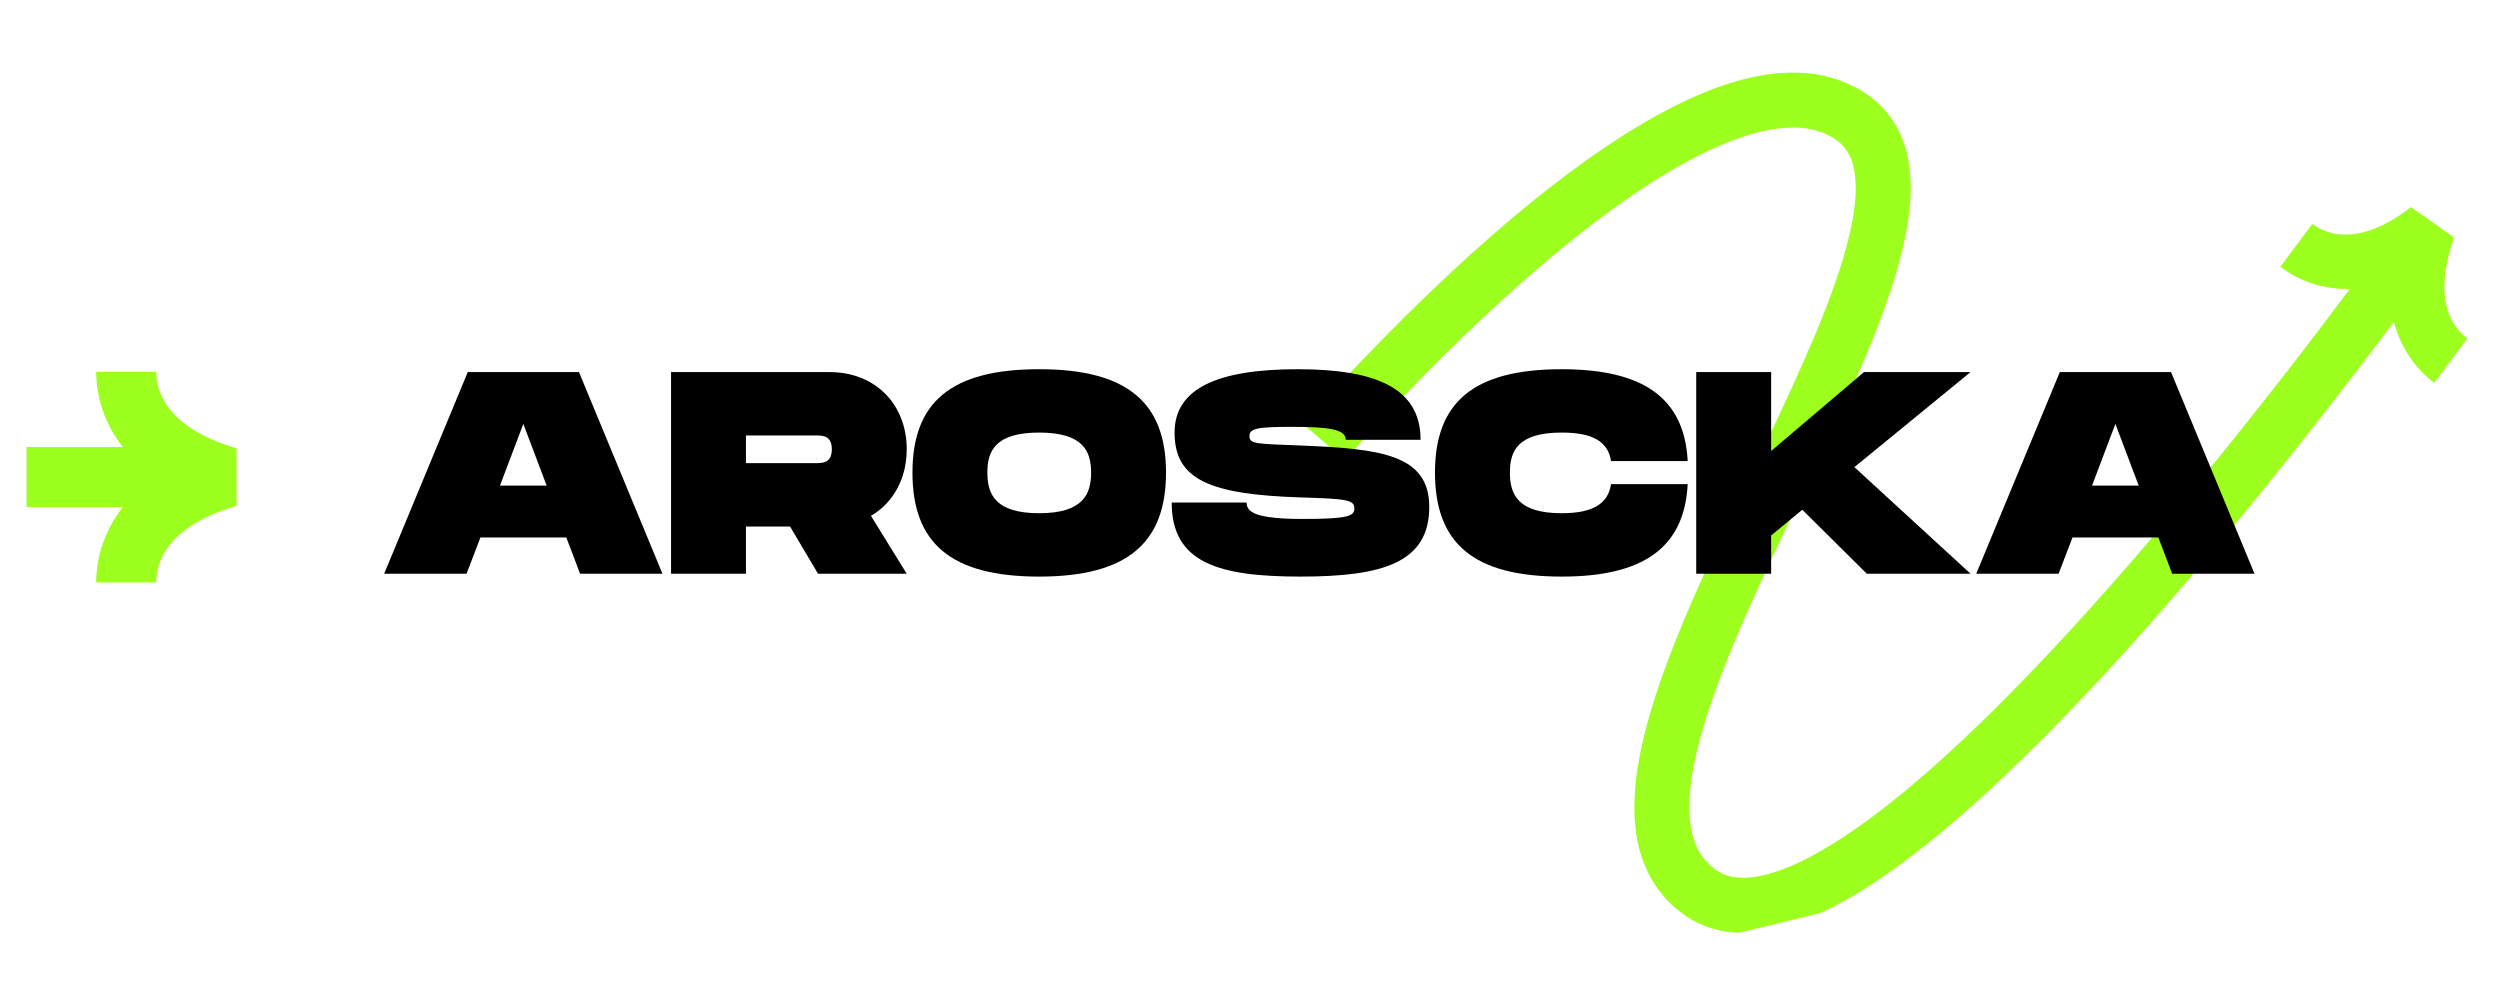
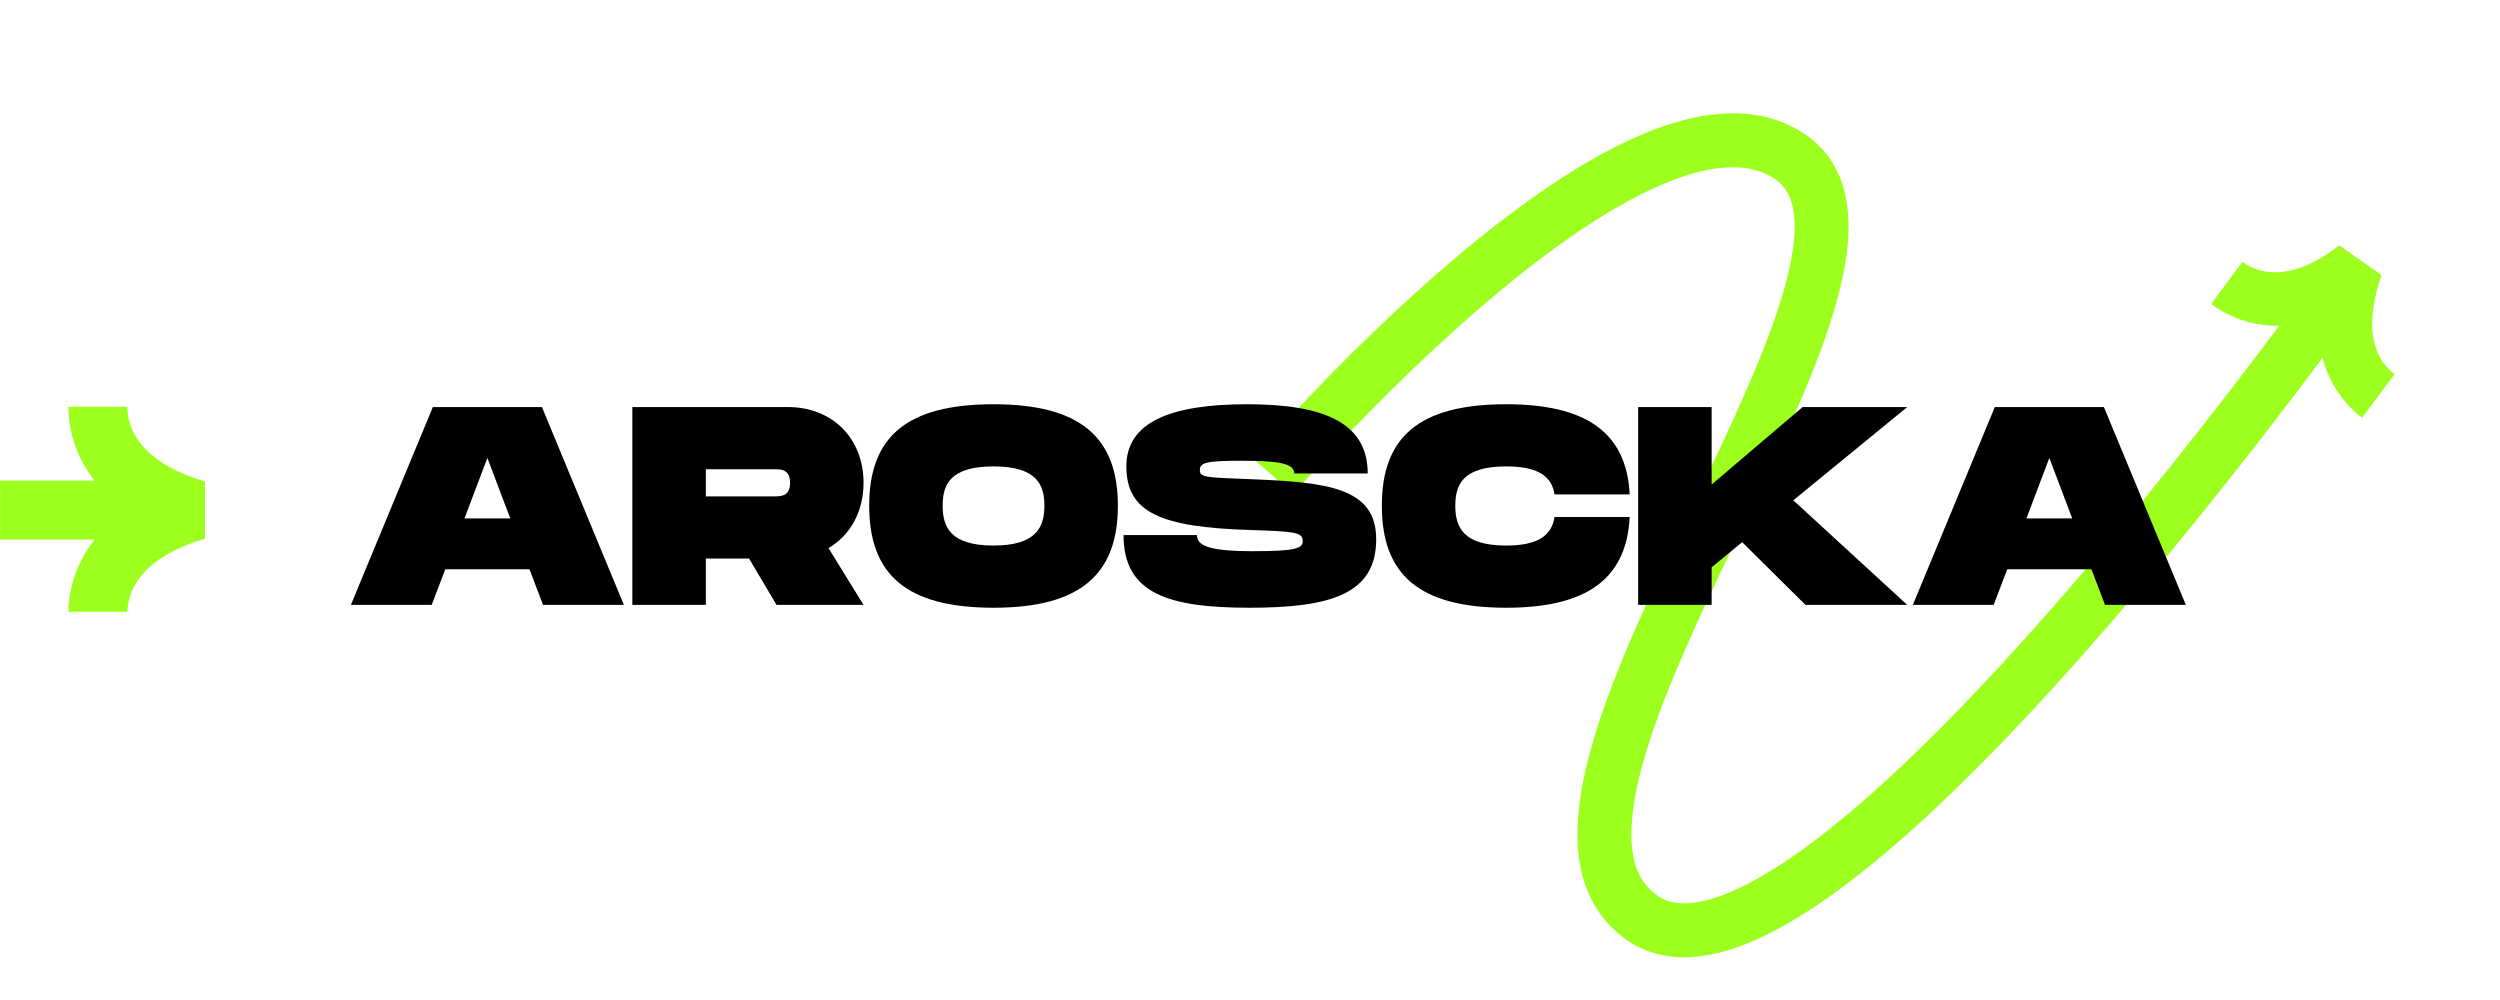
- <svg xmlns="http://www.w3.org/2000/svg" width="150" zoomAndPan="magnify" viewBox="0 0 112.5 45" height="60" preserveAspectRatio="xMidYMid meet" version="1.0">
+ <svg xmlns="http://www.w3.org/2000/svg" width="500" zoomAndPan="magnify" viewBox="0 0 375 150" height="200" preserveAspectRatio="xMidYMid meet" version="1.0">
  <defs>
    <g />
-     <clipPath id="0db141eb1b">
-       <path d="M 58 3 L 112 3 L 112 42 L 58 42 Z M 58 3 " clip-rule="nonzero" />
+     <clipPath id="354b152f53">
+       <path d="M 187 16 L 360 16 L 360 144 L 187 144 Z M 187 16 " clip-rule="nonzero" />
    </clipPath>
-     <clipPath id="22dc9dd6f3">
-       <path d="M 56.18 8.914 L 106.977 -3.398 L 115.773 32.883 L 64.977 45.195 Z M 56.18 8.914 " clip-rule="nonzero" />
+     <clipPath id="83d0569471">
+       <path d="M 179.82 35.449 L 346.008 -4.832 L 374.984 114.707 L 208.793 154.988 Z M 179.82 35.449 " clip-rule="nonzero" />
    </clipPath>
-     <clipPath id="82e7eb4770">
-       <path d="M 56.18 8.914 L 106.977 -3.398 L 115.773 32.883 L 64.977 45.195 Z M 56.18 8.914 " clip-rule="nonzero" />
+     <clipPath id="0b86724bb9">
+       <path d="M 179.82 35.449 L 346.008 -4.832 L 374.984 114.707 L 208.793 154.988 Z M 179.82 35.449 " clip-rule="nonzero" />
    </clipPath>
-     <clipPath id="c9492877f5">
-       <path d="M 1.195 16.73 L 10.902 16.73 L 10.902 26.438 L 1.195 26.438 Z M 1.195 16.73 " clip-rule="nonzero" />
+     <clipPath id="1299eb92a1">
+       <path d="M 0 61.02 L 30.75 61.02 L 30.75 91.77 L 0 91.77 Z M 0 61.02 " clip-rule="nonzero" />
    </clipPath>
  </defs>
-   <g clip-path="url(#0db141eb1b)">
-     <g clip-path="url(#22dc9dd6f3)">
-       <g clip-path="url(#82e7eb4770)">
-         <path fill="#9cff1e" d="M 110.109 13.836 C 110.301 14.559 110.699 14.988 111.027 15.23 C 110.535 15.898 110.035 16.566 109.535 17.23 C 108.992 16.82 108.109 15.949 107.723 14.484 C 106.805 15.715 105.875 16.934 104.934 18.145 C 103.863 19.527 102.773 20.898 101.668 22.258 C 100.566 23.617 99.441 24.965 98.301 26.297 C 97.156 27.629 95.992 28.941 94.801 30.238 C 93.609 31.527 92.387 32.801 91.121 34.035 C 89.859 35.273 88.551 36.477 87.168 37.613 C 85.781 38.746 84.328 39.828 82.672 40.715 C 81.84 41.152 80.953 41.547 79.957 41.789 C 79.453 41.906 78.922 41.984 78.355 41.977 C 78.074 41.973 77.785 41.941 77.496 41.891 C 77.203 41.832 76.91 41.746 76.629 41.633 C 76.348 41.516 76.078 41.367 75.824 41.195 C 75.598 41.02 75.367 40.859 75.164 40.648 C 74.953 40.453 74.773 40.223 74.594 39.992 C 74.512 39.875 74.434 39.75 74.355 39.629 C 74.316 39.57 74.281 39.504 74.25 39.441 L 74.156 39.25 C 73.906 38.738 73.738 38.199 73.656 37.68 L 73.621 37.48 L 73.602 37.289 C 73.59 37.16 73.574 37.027 73.562 36.898 C 73.555 36.648 73.539 36.391 73.551 36.145 C 73.57 35.148 73.727 34.207 73.938 33.301 C 74.148 32.398 74.418 31.527 74.711 30.672 C 75.305 28.969 76.004 27.336 76.73 25.73 C 77.457 24.125 78.215 22.551 78.965 20.98 C 79.719 19.41 80.465 17.848 81.156 16.277 C 81.848 14.711 82.496 13.129 82.965 11.551 C 83.195 10.762 83.379 9.973 83.465 9.211 L 83.488 8.934 L 83.5 8.793 L 83.504 8.656 C 83.504 8.566 83.508 8.473 83.508 8.387 L 83.496 8.125 C 83.473 7.785 83.414 7.465 83.32 7.195 C 83.215 6.934 83.078 6.715 82.902 6.531 C 82.855 6.488 82.816 6.438 82.758 6.398 L 82.68 6.336 C 82.652 6.316 82.633 6.293 82.594 6.273 C 82.531 6.234 82.465 6.195 82.402 6.152 L 82.195 6.047 C 81.918 5.918 81.617 5.832 81.293 5.781 C 80.973 5.73 80.625 5.73 80.27 5.758 C 79.555 5.809 78.805 6.012 78.062 6.281 C 77.32 6.559 76.582 6.906 75.859 7.301 C 74.41 8.094 73.016 9.055 71.664 10.082 C 70.316 11.113 69.012 12.219 67.742 13.371 C 66.473 14.523 65.234 15.715 64.027 16.945 C 63.426 17.559 62.832 18.18 62.246 18.809 C 61.953 19.121 61.66 19.438 61.371 19.758 C 61.086 20.074 60.793 20.398 60.527 20.707 L 58.648 19.094 C 58.949 18.746 59.238 18.426 59.539 18.094 C 59.836 17.766 60.133 17.441 60.434 17.121 C 61.035 16.477 61.645 15.84 62.266 15.211 C 63.5 13.953 64.77 12.727 66.078 11.535 C 67.391 10.348 68.746 9.199 70.164 8.113 C 71.586 7.031 73.066 6.008 74.672 5.129 C 75.48 4.691 76.32 4.289 77.207 3.957 C 78.102 3.637 79.047 3.371 80.074 3.289 C 80.586 3.254 81.113 3.25 81.656 3.332 C 82.191 3.414 82.734 3.57 83.246 3.809 C 83.375 3.871 83.5 3.934 83.625 4 L 83.984 4.227 C 84.043 4.258 84.102 4.309 84.16 4.355 L 84.34 4.496 C 84.461 4.586 84.566 4.695 84.676 4.805 C 85.105 5.246 85.434 5.785 85.637 6.336 C 85.84 6.887 85.93 7.434 85.965 7.961 L 85.984 8.352 C 85.984 8.48 85.98 8.609 85.977 8.734 L 85.973 8.926 L 85.957 9.109 L 85.926 9.48 C 85.812 10.453 85.594 11.367 85.336 12.25 C 84.816 14.008 84.133 15.656 83.422 17.277 C 82.707 18.895 81.953 20.477 81.199 22.047 C 80.445 23.621 79.691 25.184 78.984 26.75 C 78.273 28.32 77.602 29.895 77.051 31.48 C 76.777 32.273 76.531 33.07 76.348 33.863 C 76.16 34.652 76.039 35.441 76.023 36.188 C 76.012 36.379 76.031 36.555 76.031 36.738 C 76.039 36.824 76.051 36.91 76.059 37 L 76.074 37.129 L 76.098 37.254 C 76.148 37.594 76.25 37.895 76.379 38.164 L 76.43 38.266 C 76.445 38.301 76.461 38.332 76.484 38.363 C 76.523 38.422 76.562 38.484 76.602 38.547 C 76.695 38.656 76.777 38.777 76.891 38.871 C 76.984 38.98 77.117 39.062 77.23 39.16 C 77.34 39.234 77.453 39.293 77.574 39.348 C 77.695 39.395 77.824 39.43 77.957 39.461 C 78.098 39.484 78.242 39.5 78.395 39.5 C 78.703 39.508 79.039 39.461 79.383 39.379 C 80.078 39.215 80.805 38.906 81.512 38.527 C 82.93 37.77 84.293 36.77 85.598 35.699 C 86.906 34.625 88.168 33.465 89.395 32.27 C 90.621 31.066 91.812 29.824 92.98 28.559 C 94.152 27.289 95.297 25.996 96.422 24.684 C 97.547 23.371 98.656 22.043 99.75 20.699 C 100.84 19.355 101.918 17.996 102.98 16.629 C 103.91 15.43 104.828 14.223 105.738 13.004 C 104.23 13.039 103.156 12.418 102.613 12.008 C 103.094 11.367 103.574 10.723 104.051 10.078 C 104.379 10.32 104.906 10.582 105.645 10.555 C 106.379 10.531 107.336 10.219 108.492 9.32 L 110.434 10.688 C 109.938 12.113 109.922 13.113 110.109 13.836 Z M 110.109 13.836 " fill-opacity="1" fill-rule="nonzero" />
+   <g clip-path="url(#354b152f53)">
+     <g clip-path="url(#83d0569471)">
+       <g clip-path="url(#0b86724bb9)">
+         <path fill="#9cff1e" d="M 356.191 51.566 C 356.812 53.926 358.117 55.332 359.191 56.121 C 357.574 58.312 355.949 60.488 354.312 62.66 C 352.535 61.32 349.641 58.48 348.375 53.691 C 345.375 57.707 342.336 61.695 339.266 65.656 C 335.754 70.176 332.195 74.664 328.586 79.109 C 324.973 83.559 321.305 87.961 317.566 92.316 C 313.828 96.668 310.02 100.969 306.121 105.199 C 302.219 109.426 298.23 113.586 294.094 117.629 C 289.961 121.672 285.688 125.602 281.16 129.32 C 276.621 133.023 271.867 136.559 266.453 139.465 C 263.738 140.898 260.84 142.184 257.57 142.977 C 255.934 143.359 254.191 143.617 252.344 143.59 C 251.422 143.578 250.477 143.48 249.523 143.312 C 248.57 143.121 247.621 142.844 246.695 142.469 C 245.773 142.082 244.887 141.602 244.066 141.039 C 243.324 140.469 242.57 139.938 241.91 139.246 C 241.207 138.613 240.625 137.855 240.035 137.109 C 239.773 136.715 239.52 136.316 239.266 135.918 C 239.133 135.719 239.02 135.512 238.918 135.305 L 238.602 134.676 C 237.793 133 237.246 131.242 236.977 129.535 L 236.863 128.891 L 236.793 128.258 C 236.75 127.836 236.699 127.41 236.668 126.988 C 236.645 126.164 236.582 125.32 236.625 124.516 C 236.695 121.258 237.199 118.18 237.891 115.223 C 238.586 112.266 239.461 109.414 240.426 106.625 C 242.359 101.051 244.645 95.715 247.02 90.465 C 249.398 85.215 251.883 80.059 254.34 74.926 C 256.797 69.793 259.238 64.684 261.504 59.551 C 263.758 54.422 265.879 49.254 267.41 44.086 C 268.168 41.508 268.766 38.926 269.051 36.445 L 269.129 35.527 L 269.168 35.07 L 269.176 34.625 C 269.18 34.328 269.195 34.027 269.195 33.738 L 269.156 32.883 C 269.074 31.77 268.887 30.73 268.57 29.852 C 268.234 28.984 267.789 28.277 267.207 27.68 C 267.059 27.531 266.926 27.367 266.738 27.246 L 266.48 27.043 C 266.395 26.973 266.324 26.898 266.207 26.836 C 265.992 26.707 265.781 26.57 265.57 26.434 L 264.898 26.094 C 263.988 25.676 263.004 25.387 261.949 25.223 C 260.895 25.055 259.758 25.059 258.598 25.141 C 256.266 25.316 253.812 25.977 251.383 26.855 C 248.953 27.758 246.543 28.902 244.172 30.188 C 239.438 32.781 234.875 35.922 230.465 39.285 C 226.051 42.656 221.781 46.277 217.629 50.043 C 213.477 53.809 209.43 57.715 205.488 61.727 C 203.516 63.734 201.57 65.766 199.652 67.824 C 198.695 68.852 197.742 69.887 196.801 70.926 C 195.863 71.957 194.91 73.023 194.031 74.039 L 187.895 68.762 C 188.879 67.625 189.828 66.57 190.805 65.492 C 191.773 64.422 192.75 63.359 193.734 62.305 C 195.703 60.195 197.695 58.113 199.715 56.055 C 203.758 51.941 207.91 47.93 212.195 44.043 C 216.484 40.156 220.91 36.402 225.551 32.855 C 230.195 29.316 235.039 25.965 240.301 23.082 C 242.938 21.652 245.68 20.34 248.59 19.258 C 251.512 18.207 254.602 17.34 257.961 17.074 C 259.637 16.953 261.367 16.945 263.129 17.215 C 264.891 17.484 266.664 17.988 268.34 18.77 C 268.75 18.977 269.164 19.18 269.57 19.398 L 270.742 20.133 C 270.934 20.246 271.133 20.41 271.328 20.559 L 271.91 21.02 C 272.305 21.309 272.652 21.676 273.008 22.035 C 274.414 23.469 275.484 25.238 276.16 27.035 C 276.812 28.84 277.105 30.633 277.23 32.355 L 277.285 33.633 C 277.289 34.055 277.273 34.465 277.266 34.883 L 277.25 35.504 L 277.199 36.113 L 277.098 37.324 C 276.73 40.504 276.02 43.488 275.176 46.371 C 273.465 52.133 271.234 57.523 268.906 62.816 C 266.57 68.109 264.102 73.281 261.637 78.422 C 259.176 83.562 256.715 88.672 254.391 93.805 C 252.07 98.93 249.871 104.082 248.07 109.273 C 247.176 111.867 246.379 114.469 245.773 117.059 C 245.16 119.645 244.766 122.223 244.715 124.664 C 244.68 125.281 244.734 125.863 244.746 126.457 C 244.766 126.75 244.805 127.031 244.832 127.316 L 244.875 127.746 L 244.953 128.152 C 245.117 129.262 245.453 130.246 245.879 131.129 L 246.039 131.457 C 246.09 131.57 246.145 131.68 246.219 131.773 C 246.352 131.973 246.477 132.172 246.602 132.375 C 246.91 132.734 247.176 133.129 247.547 133.441 C 247.859 133.797 248.297 134.066 248.664 134.379 C 249.023 134.621 249.395 134.82 249.781 134.988 C 250.18 135.145 250.598 135.27 251.043 135.363 C 251.496 135.438 251.965 135.492 252.469 135.5 C 253.473 135.512 254.574 135.367 255.703 135.105 C 257.977 134.555 260.348 133.547 262.66 132.316 C 267.297 129.836 271.754 126.562 276.027 123.062 C 280.305 119.551 284.426 115.762 288.438 111.84 C 292.445 107.918 296.348 103.855 300.172 99.711 C 303.996 95.566 307.742 91.332 311.426 87.043 C 315.109 82.754 318.73 78.402 322.305 74.008 C 325.875 69.609 329.395 65.172 332.871 60.691 C 335.914 56.773 338.922 52.824 341.891 48.848 C 336.957 48.961 333.445 46.922 331.668 45.586 C 333.246 43.488 334.816 41.387 336.375 39.277 C 337.445 40.07 339.164 40.918 341.578 40.836 C 343.984 40.762 347.117 39.738 350.895 36.797 L 357.246 41.273 C 355.625 45.926 355.57 49.203 356.191 51.566 Z M 356.191 51.566 " fill-opacity="1" fill-rule="nonzero" />
      </g>
    </g>
  </g>
-   <g clip-path="url(#c9492877f5)">
-     <path fill="#9cff1e" d="M 10.645 20.172 L 10.645 22.766 C 7.5 23.684 7.031 25.316 7.031 26.207 L 4.328 26.207 C 4.328 25.461 4.5 24.117 5.531 22.82 L 1.195 22.82 L 1.195 20.117 L 5.531 20.117 C 4.5 18.82 4.328 17.473 4.328 16.73 L 7.031 16.73 C 7.031 17.621 7.5 19.25 10.645 20.172 Z M 10.645 20.172 " fill-opacity="1" fill-rule="nonzero" />
+   <g clip-path="url(#1299eb92a1)">
+     <path fill="#9cff1e" d="M 30.918 72.27 L 30.918 80.754 C 20.637 83.762 19.102 89.094 19.102 92.004 L 10.258 92.004 C 10.258 89.574 10.82 85.176 14.195 80.934 L 0.012 80.934 L 0.012 72.09 L 14.195 72.09 C 10.82 67.848 10.258 63.449 10.258 61.02 L 19.102 61.02 C 19.102 63.93 20.637 69.262 30.918 72.27 Z M 30.918 72.27 " fill-opacity="1" fill-rule="nonzero" />
  </g>
  <g fill="#000000" fill-opacity="1">
-     <g transform="translate(17.15883, 25.81775)">
+     <g transform="translate(52.20781, 90.73389)">
      <g>
-         <path d="M 0.129 0 L 3.836 0 L 4.461 -1.633 L 8.324 -1.633 L 8.945 0 L 12.652 0 L 8.895 -9.074 L 3.891 -9.074 Z M 5.34 -3.965 L 6.391 -6.742 L 7.441 -3.965 Z M 5.34 -3.965 " />
+         <path d="M 0.426 0 L 12.547 0 L 14.582 -5.34 L 27.215 -5.34 L 29.25 0 L 41.375 0 L 29.082 -29.676 L 12.719 -29.676 Z M 17.465 -12.973 L 20.898 -22.043 L 24.332 -12.973 Z M 17.465 -12.973 " />
      </g>
    </g>
  </g>
  <g fill="#000000" fill-opacity="1">
-     <g transform="translate(29.93967, 25.81775)">
+     <g transform="translate(94.00522, 90.73389)">
      <g>
-         <path d="M 0.258 0 L 3.629 0 L 3.629 -2.125 L 5.613 -2.125 L 6.871 0 L 10.863 0 L 9.254 -2.605 C 10.254 -3.188 10.863 -4.277 10.863 -5.602 C 10.863 -7.621 9.449 -9.074 7.391 -9.074 L 0.258 -9.074 Z M 3.629 -4.977 L 3.629 -6.223 L 6.742 -6.223 C 7.078 -6.223 7.492 -6.223 7.492 -5.602 C 7.492 -4.977 7.078 -4.977 6.742 -4.977 Z M 3.629 -4.977 " />
+         <path d="M 0.848 0 L 11.871 0 L 11.871 -6.953 L 18.355 -6.953 L 22.469 0 L 35.527 0 L 30.27 -8.52 C 33.531 -10.43 35.527 -13.988 35.527 -18.312 C 35.527 -24.926 30.906 -29.676 24.164 -29.676 L 0.848 -29.676 Z M 11.871 -16.277 L 11.871 -20.348 L 22.043 -20.348 C 23.148 -20.348 24.504 -20.348 24.504 -18.312 C 24.504 -16.277 23.148 -16.277 22.043 -16.277 Z M 11.871 -16.277 " />
      </g>
    </g>
  </g>
  <g fill="#000000" fill-opacity="1">
-     <g transform="translate(40.93171, 25.81775)">
+     <g transform="translate(129.9527, 90.73389)">
      <g>
-         <path d="M 5.832 0.129 C 9.812 0.129 11.539 -1.398 11.539 -4.551 C 11.539 -7.688 9.812 -9.203 5.832 -9.203 C 1.84 -9.203 0.129 -7.699 0.129 -4.551 C 0.129 -1.387 1.84 0.129 5.832 0.129 Z M 5.832 -2.723 C 3.852 -2.723 3.5 -3.578 3.5 -4.551 C 3.5 -5.508 3.836 -6.352 5.832 -6.352 C 7.828 -6.352 8.168 -5.496 8.168 -4.551 C 8.168 -3.59 7.816 -2.723 5.832 -2.723 Z M 5.832 -2.723 " />
+         <path d="M 19.078 0.426 C 32.09 0.426 37.73 -4.578 37.73 -14.879 C 37.73 -25.141 32.09 -30.098 19.078 -30.098 C 6.02 -30.098 0.426 -25.184 0.426 -14.879 C 0.426 -4.535 6.02 0.426 19.078 0.426 Z M 19.078 -8.902 C 12.59 -8.902 11.445 -11.699 11.445 -14.879 C 11.445 -18.016 12.547 -20.773 19.078 -20.773 C 25.605 -20.773 26.707 -17.977 26.707 -14.879 C 26.707 -11.742 25.562 -8.902 19.078 -8.902 Z M 19.078 -8.902 " />
      </g>
    </g>
  </g>
  <g fill="#000000" fill-opacity="1">
-     <g transform="translate(52.59779, 25.81775)">
+     <g transform="translate(168.1045, 90.73389)">
      <g>
-         <path d="M 5.926 0.129 C 9.645 0.129 11.719 -0.504 11.719 -3.008 C 11.719 -5.379 9.5 -5.625 5.926 -5.77 C 3.953 -5.848 3.629 -5.832 3.629 -6.184 C 3.629 -6.535 3.953 -6.609 5.535 -6.609 C 7.18 -6.609 7.961 -6.508 7.961 -6.027 L 11.328 -6.027 C 11.328 -8.348 9.332 -9.203 5.793 -9.203 C 2.215 -9.203 0.258 -8.348 0.258 -6.352 C 0.258 -4.238 1.828 -3.566 5.926 -3.434 C 8.051 -3.371 8.348 -3.32 8.348 -2.93 C 8.348 -2.594 8.051 -2.465 6.055 -2.465 C 3.914 -2.465 3.5 -2.762 3.5 -3.203 L 0.129 -3.203 C 0.129 -0.504 2.203 0.129 5.926 0.129 Z M 5.926 0.129 " />
+         <path d="M 19.375 0.426 C 31.539 0.426 38.324 -1.652 38.324 -9.836 C 38.324 -17.594 31.074 -18.398 19.375 -18.863 C 12.93 -19.121 11.871 -19.078 11.871 -20.223 C 11.871 -21.367 12.93 -21.621 18.102 -21.621 C 23.484 -21.621 26.031 -21.281 26.031 -19.715 L 37.051 -19.715 C 37.051 -27.301 30.523 -30.098 18.949 -30.098 C 7.25 -30.098 0.848 -27.301 0.848 -20.773 C 0.848 -13.863 5.977 -11.656 19.375 -11.234 C 26.328 -11.023 27.301 -10.852 27.301 -9.582 C 27.301 -8.48 26.328 -8.055 19.797 -8.055 C 12.805 -8.055 11.445 -9.031 11.445 -10.473 L 0.426 -10.473 C 0.426 -1.652 7.207 0.426 19.375 0.426 Z M 19.375 0.426 " />
      </g>
    </g>
  </g>
  <g fill="#000000" fill-opacity="1">
-     <g transform="translate(64.44534, 25.81775)">
+     <g transform="translate(206.8497, 90.73389)">
      <g>
-         <path d="M 5.832 0.129 C 9.477 0.129 11.355 -1.152 11.5 -4.031 L 8.051 -4.031 C 7.922 -3.164 7.258 -2.723 5.832 -2.723 C 3.852 -2.723 3.5 -3.578 3.5 -4.551 C 3.5 -5.508 3.836 -6.352 5.832 -6.352 C 7.258 -6.352 7.922 -5.926 8.051 -5.07 L 11.5 -5.07 C 11.355 -7.934 9.465 -9.203 5.832 -9.203 C 1.84 -9.203 0.129 -7.699 0.129 -4.551 C 0.129 -1.387 1.84 0.129 5.832 0.129 Z M 5.832 0.129 " />
+         <path d="M 19.078 0.426 C 30.988 0.426 37.137 -3.773 37.602 -13.184 L 26.328 -13.184 C 25.902 -10.344 23.742 -8.902 19.078 -8.902 C 12.59 -8.902 11.445 -11.699 11.445 -14.879 C 11.445 -18.016 12.547 -20.773 19.078 -20.773 C 23.742 -20.773 25.902 -19.375 26.328 -16.574 L 37.602 -16.574 C 37.137 -25.945 30.945 -30.098 19.078 -30.098 C 6.02 -30.098 0.426 -25.184 0.426 -14.879 C 0.426 -4.535 6.02 0.426 19.078 0.426 Z M 19.078 0.426 " />
      </g>
    </g>
  </g>
  <g fill="#000000" fill-opacity="1">
-     <g transform="translate(76.07254, 25.81775)">
+     <g transform="translate(244.8744, 90.73389)">
      <g>
-         <path d="M 0.258 0 L 3.629 0 L 3.629 -1.723 L 5.031 -2.879 L 7.934 0 L 12.602 0 L 7.375 -4.797 L 12.602 -9.074 L 7.805 -9.074 L 3.629 -5.523 L 3.629 -9.074 L 0.258 -9.074 Z M 0.258 0 " />
+         <path d="M 0.848 0 L 11.871 0 L 11.871 -5.637 L 16.449 -9.41 L 25.945 0 L 41.207 0 L 24.121 -15.688 L 41.207 -29.676 L 25.52 -29.676 L 11.871 -18.059 L 11.871 -29.676 L 0.848 -29.676 Z M 0.848 0 " />
      </g>
    </g>
  </g>
  <g fill="#000000" fill-opacity="1">
-     <g transform="translate(88.80152, 25.81775)">
+     <g transform="translate(286.5022, 90.73389)">
      <g>
-         <path d="M 0.129 0 L 3.836 0 L 4.461 -1.633 L 8.324 -1.633 L 8.945 0 L 12.652 0 L 8.895 -9.074 L 3.891 -9.074 Z M 5.34 -3.965 L 6.391 -6.742 L 7.441 -3.965 Z M 5.34 -3.965 " />
+         <path d="M 0.426 0 L 12.547 0 L 14.582 -5.34 L 27.215 -5.34 L 29.25 0 L 41.375 0 L 29.082 -29.676 L 12.719 -29.676 Z M 17.465 -12.973 L 20.898 -22.043 L 24.332 -12.973 Z M 17.465 -12.973 " />
      </g>
    </g>
  </g>
</svg>
